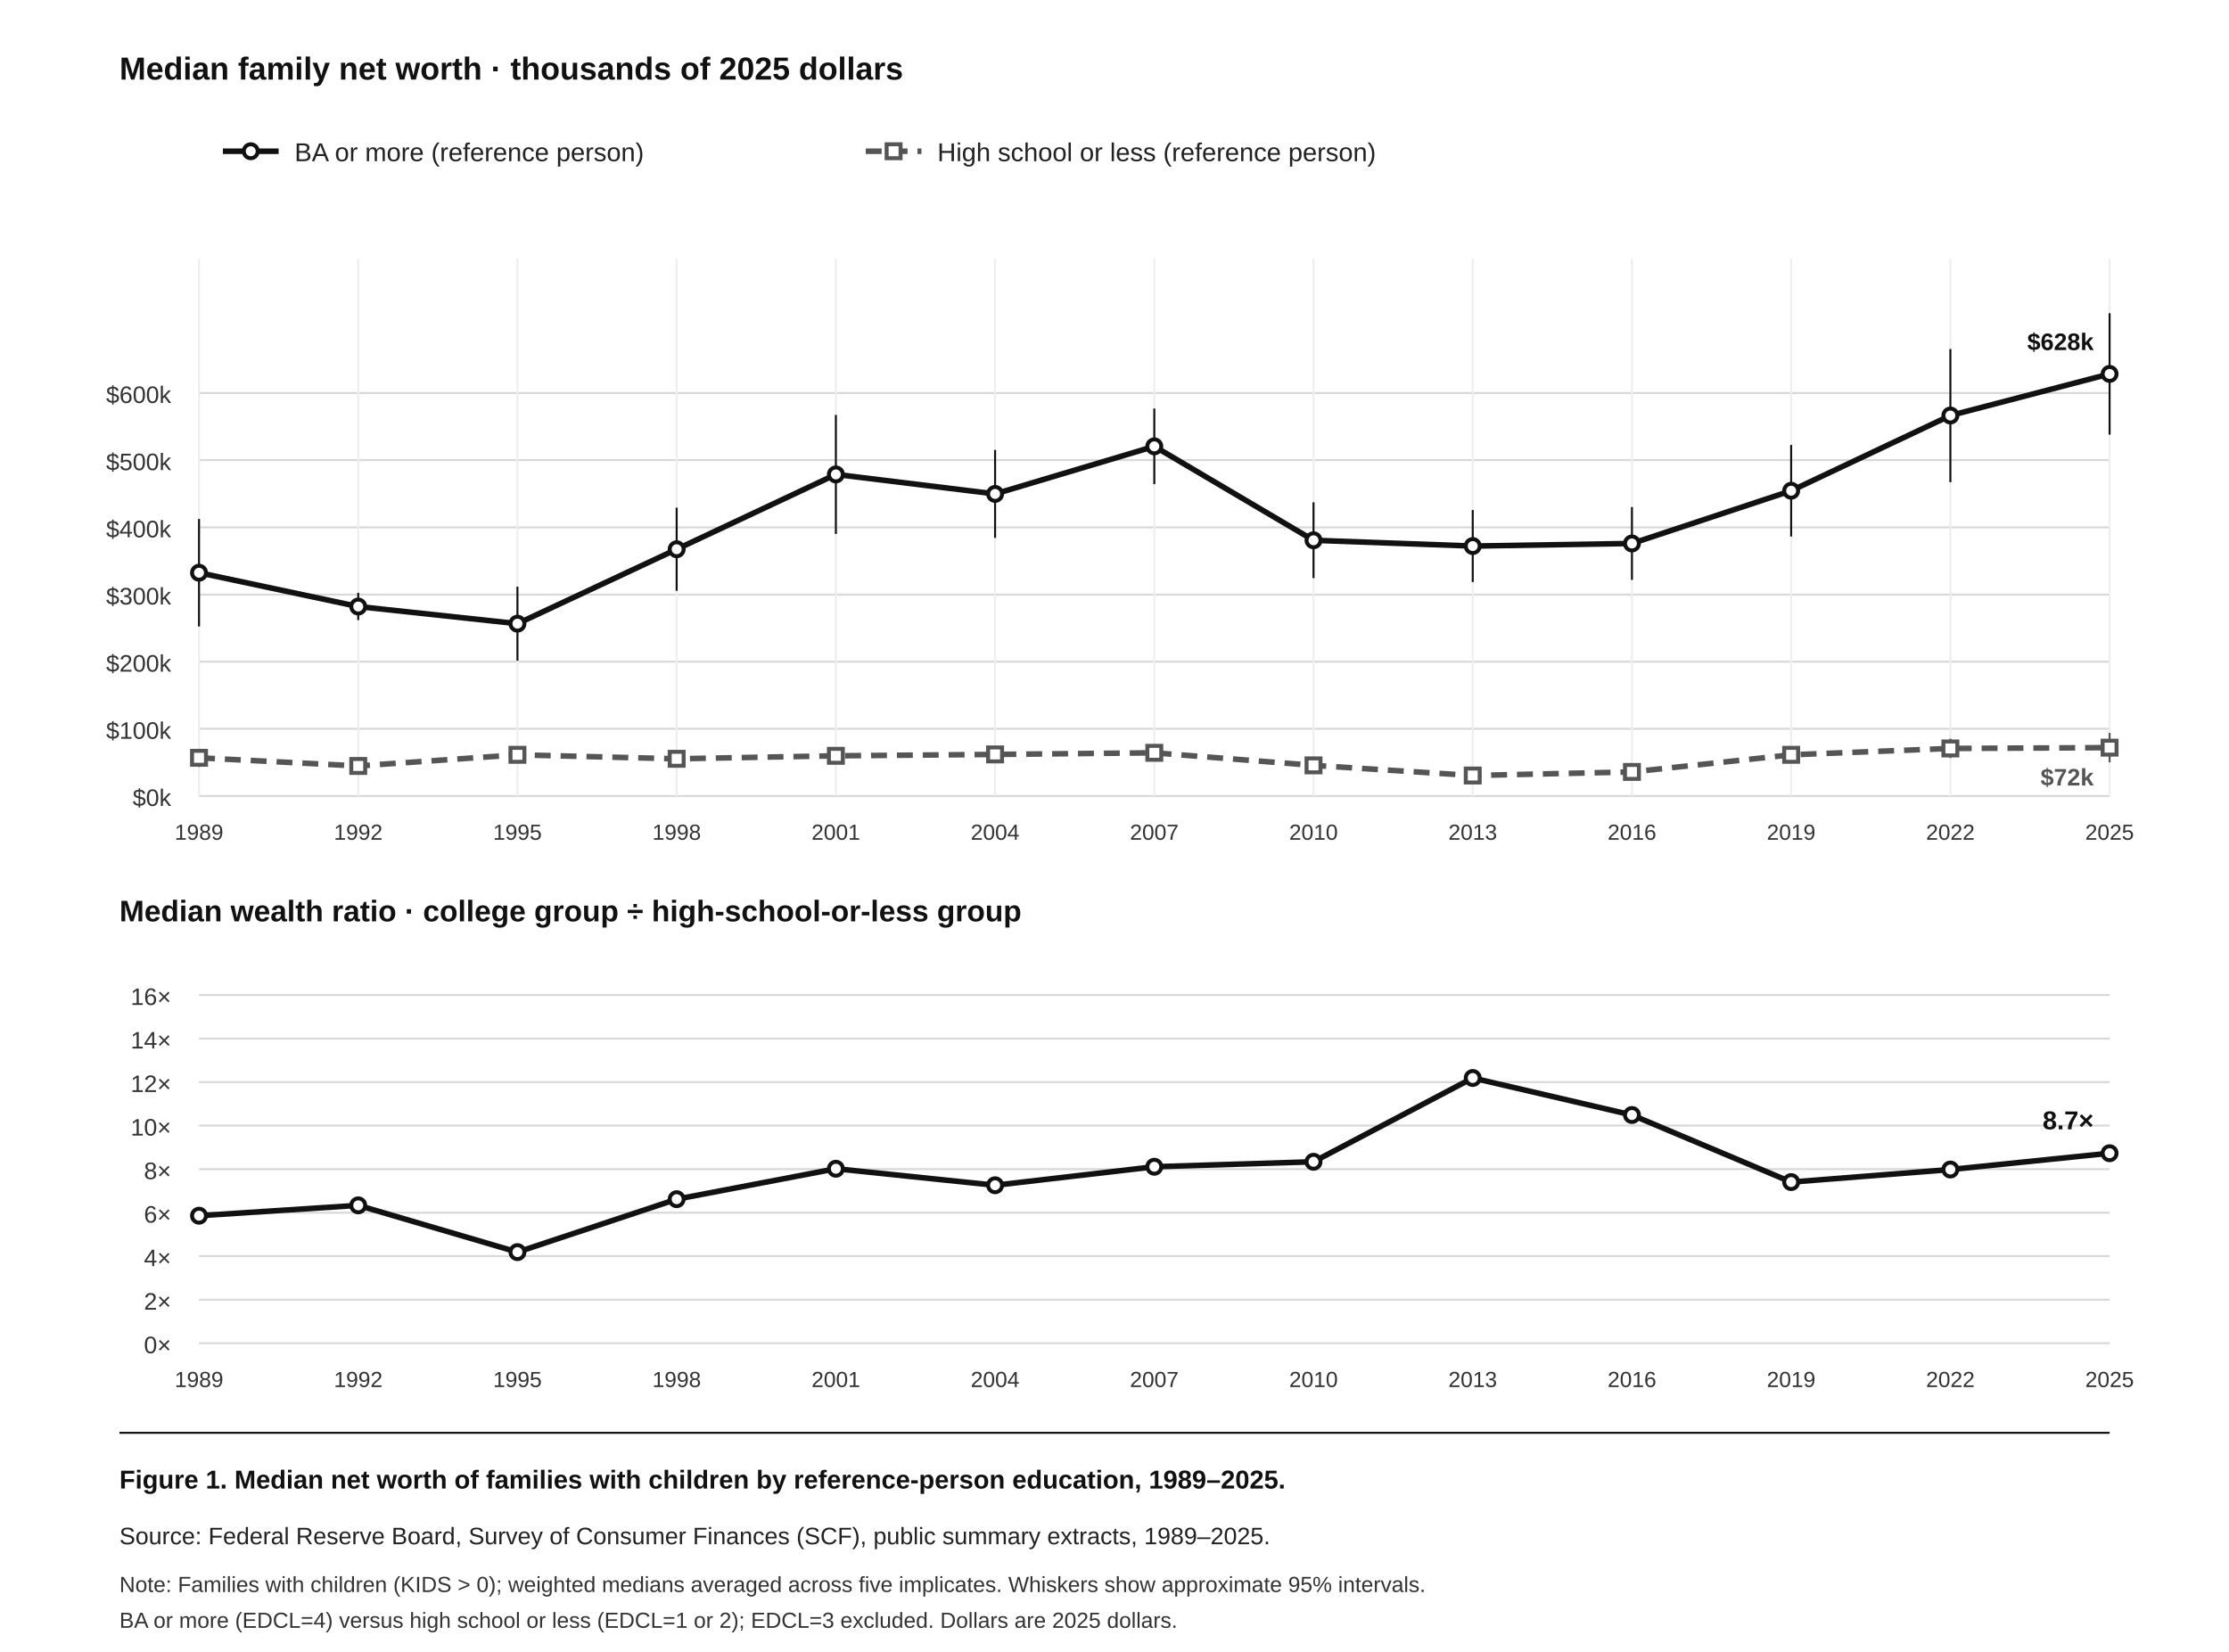
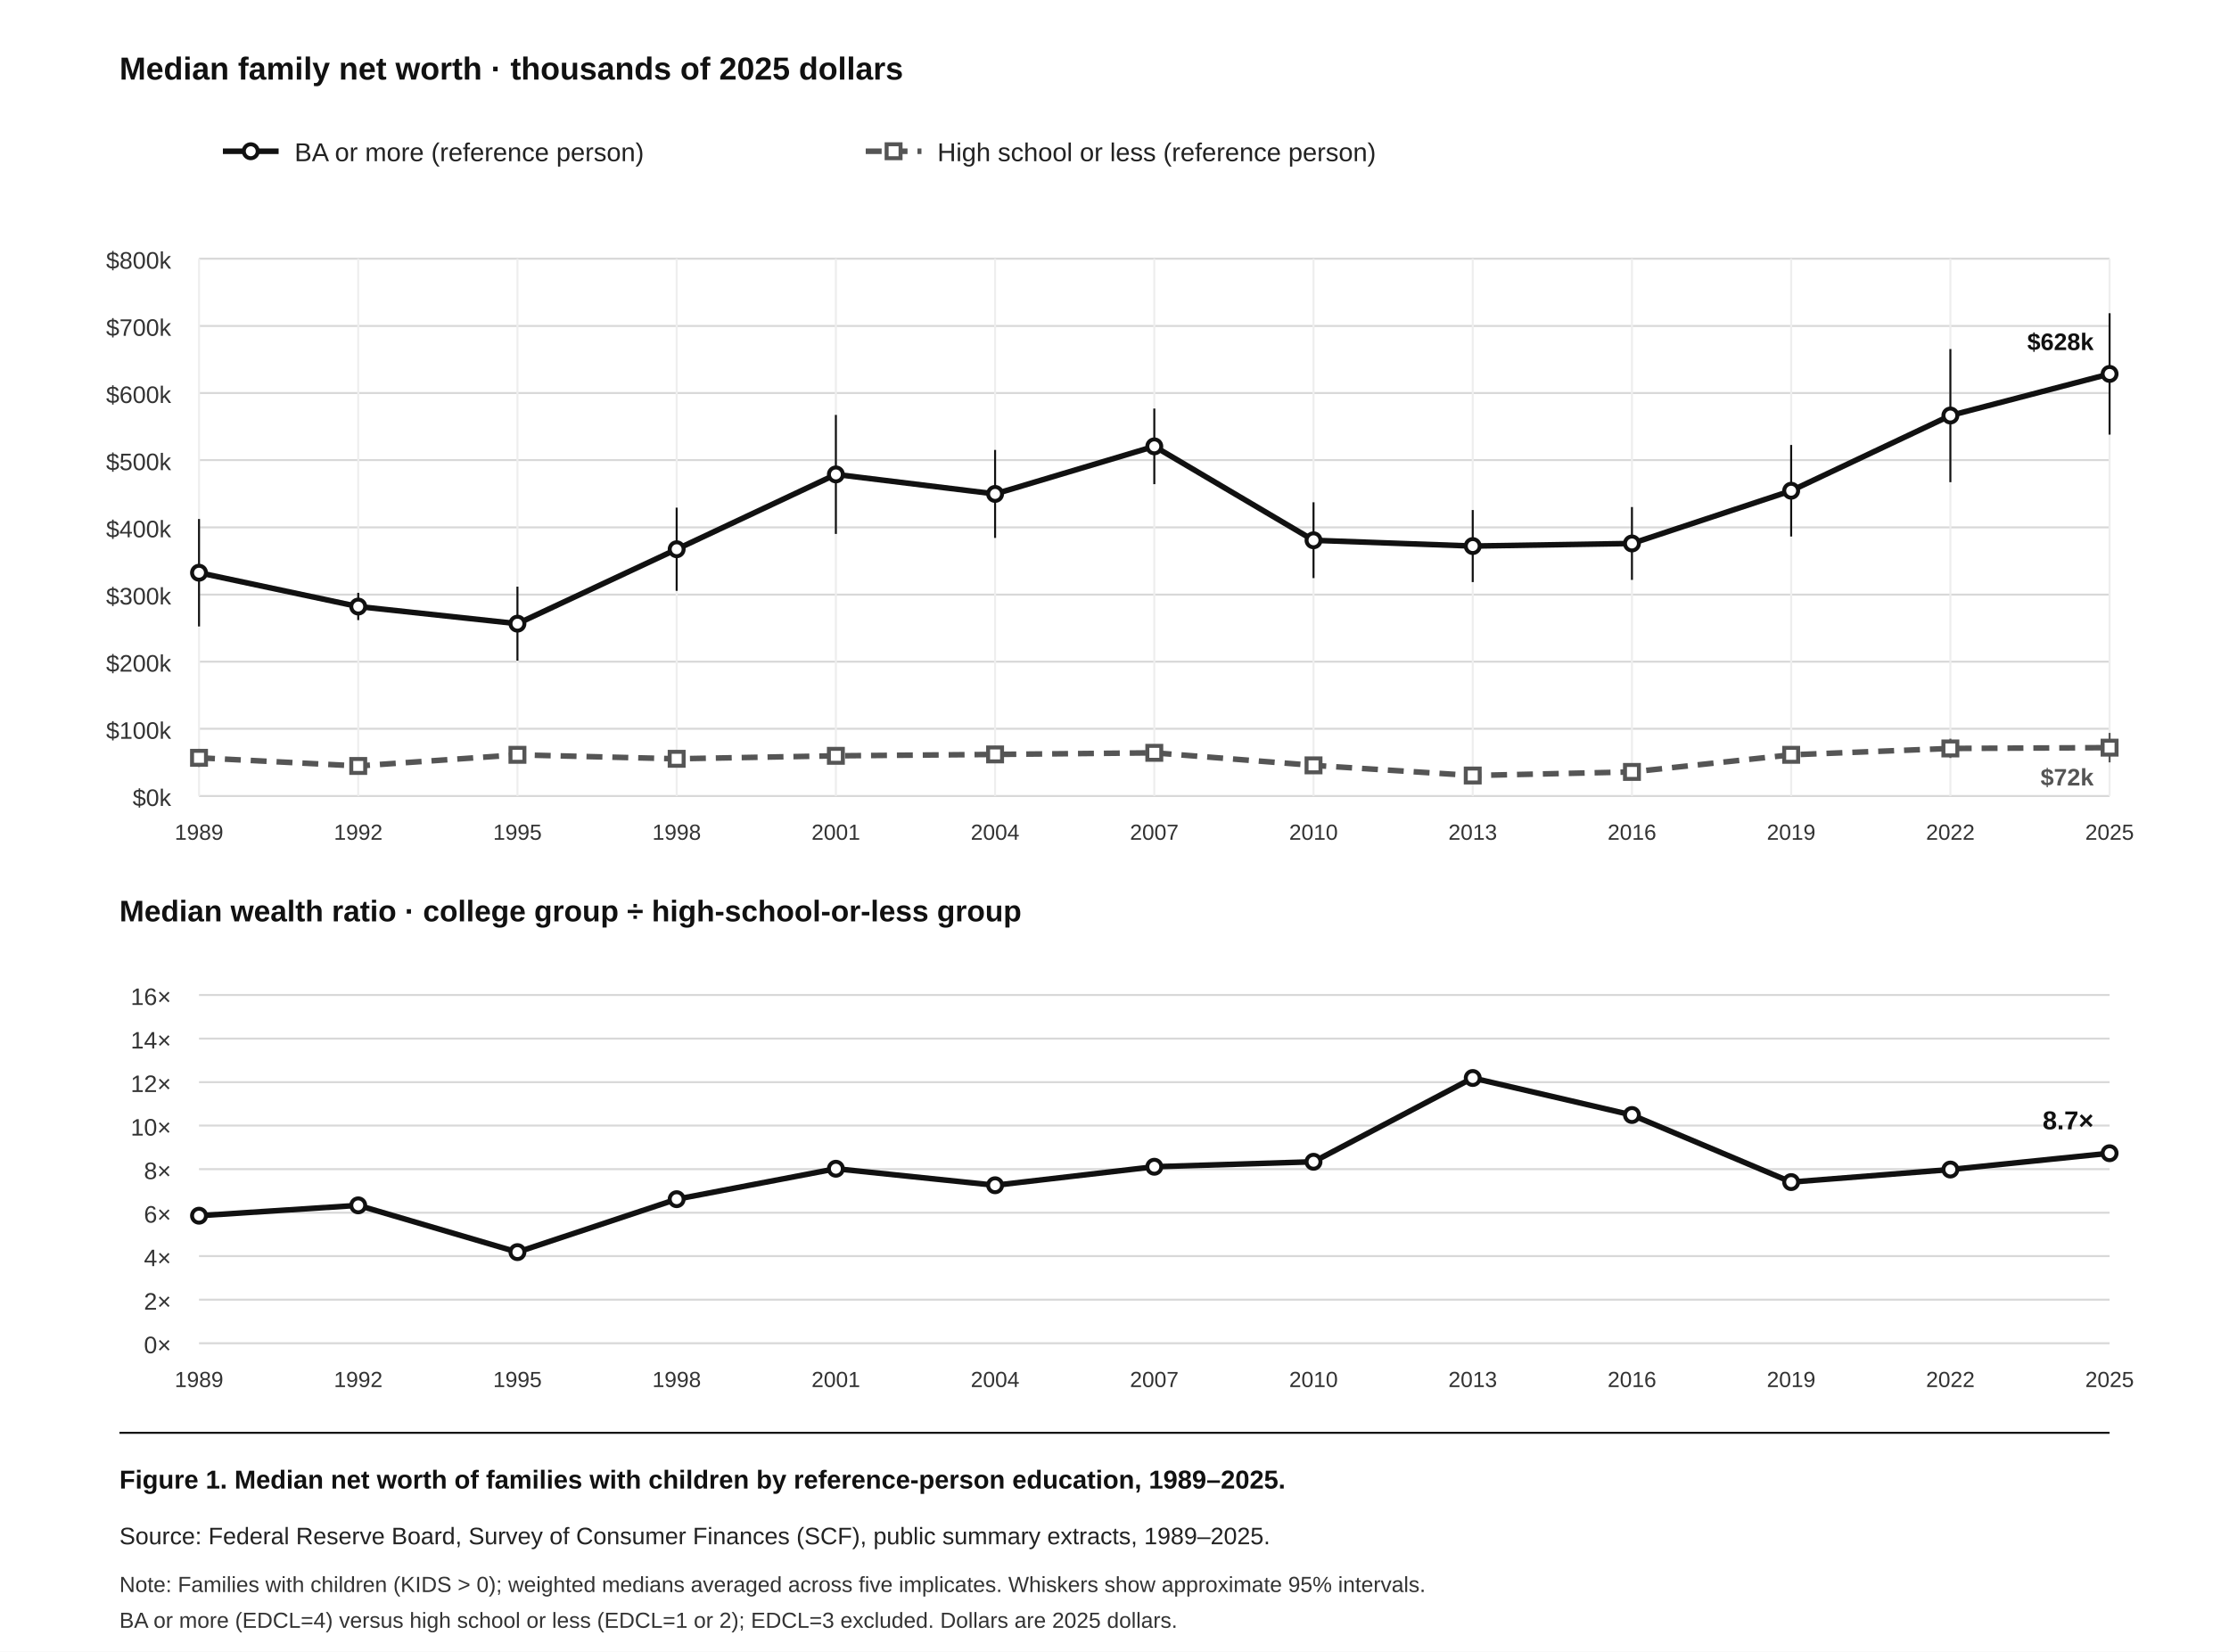
<svg xmlns="http://www.w3.org/2000/svg" width="1120" height="830" viewBox="0 0 1120 830">
  <rect width="100%" height="100%" fill="#FFFFFF" />
  <text x="60" y="40" font-family="Arial, Helvetica, sans-serif" font-size="16" fill="#111111" font-weight="bold" text-anchor="start">Median family net worth · thousands of 2025 dollars</text>
  <line x1="112" y1="76" x2="140" y2="76" stroke="#111111" stroke-width="2.8" />
  <circle cx="126" cy="76" r="3.5" fill="white" stroke="#111111" stroke-width="2" />
  <text x="148" y="81" font-family="Arial, Helvetica, sans-serif" font-size="13" fill="#222222" font-weight="normal" text-anchor="start">BA or more (reference person)</text>
  <line x1="435" y1="76" x2="463" y2="76" stroke="#555555" stroke-width="2.8" stroke-dasharray="8 5" />
  <rect x="445.5" y="72.5" width="7" height="7" fill="white" stroke="#555555" stroke-width="2" />
  <text x="471" y="81" font-family="Arial, Helvetica, sans-serif" font-size="13" fill="#222222" font-weight="normal" text-anchor="start">High school or less (reference person)</text>
  <line x1="100" y1="400.0" x2="1060" y2="400.0" stroke="#D8D8D8" />
  <text x="86" y="405.0" font-family="Arial, Helvetica, sans-serif" font-size="12" fill="#333333" font-weight="normal" text-anchor="end">$0k</text>
  <line x1="100" y1="366.2" x2="1060" y2="366.2" stroke="#D8D8D8" />
  <text x="86" y="371.25" font-family="Arial, Helvetica, sans-serif" font-size="12" fill="#333333" font-weight="normal" text-anchor="end">$100k</text>
  <line x1="100" y1="332.5" x2="1060" y2="332.5" stroke="#D8D8D8" />
  <text x="86" y="337.5" font-family="Arial, Helvetica, sans-serif" font-size="12" fill="#333333" font-weight="normal" text-anchor="end">$200k</text>
  <line x1="100" y1="298.8" x2="1060" y2="298.8" stroke="#D8D8D8" />
  <text x="86" y="303.75" font-family="Arial, Helvetica, sans-serif" font-size="12" fill="#333333" font-weight="normal" text-anchor="end">$300k</text>
  <line x1="100" y1="265.0" x2="1060" y2="265.0" stroke="#D8D8D8" />
  <text x="86" y="270.0" font-family="Arial, Helvetica, sans-serif" font-size="12" fill="#333333" font-weight="normal" text-anchor="end">$400k</text>
  <line x1="100" y1="231.2" x2="1060" y2="231.2" stroke="#D8D8D8" />
  <text x="86" y="236.25" font-family="Arial, Helvetica, sans-serif" font-size="12" fill="#333333" font-weight="normal" text-anchor="end">$500k</text>
  <line x1="100" y1="197.5" x2="1060" y2="197.5" stroke="#D8D8D8" />
  <text x="86" y="202.5" font-family="Arial, Helvetica, sans-serif" font-size="12" fill="#333333" font-weight="normal" text-anchor="end">$600k</text>
+   <line x1="100" y1="163.8" x2="1060" y2="163.8" stroke="#D8D8D8" />
+   <text x="86" y="168.75" font-family="Arial, Helvetica, sans-serif" font-size="12" fill="#333333" font-weight="normal" text-anchor="end">$700k</text>
+   <line x1="100" y1="130.0" x2="1060" y2="130.0" stroke="#D8D8D8" />
+   <text x="86" y="135.0" font-family="Arial, Helvetica, sans-serif" font-size="12" fill="#333333" font-weight="normal" text-anchor="end">$800k</text>
  <line x1="100.0" y1="130" x2="100.0" y2="400" stroke="#EEEEEE" />
  <text x="100.0" y="422" font-family="Arial, Helvetica, sans-serif" font-size="11" fill="#333333" font-weight="normal" text-anchor="middle">1989</text>
  <line x1="180.0" y1="130" x2="180.0" y2="400" stroke="#EEEEEE" />
  <text x="180.0" y="422" font-family="Arial, Helvetica, sans-serif" font-size="11" fill="#333333" font-weight="normal" text-anchor="middle">1992</text>
  <line x1="260.0" y1="130" x2="260.0" y2="400" stroke="#EEEEEE" />
  <text x="260.0" y="422" font-family="Arial, Helvetica, sans-serif" font-size="11" fill="#333333" font-weight="normal" text-anchor="middle">1995</text>
  <line x1="340.0" y1="130" x2="340.0" y2="400" stroke="#EEEEEE" />
  <text x="340.0" y="422" font-family="Arial, Helvetica, sans-serif" font-size="11" fill="#333333" font-weight="normal" text-anchor="middle">1998</text>
  <line x1="420.0" y1="130" x2="420.0" y2="400" stroke="#EEEEEE" />
  <text x="420.0" y="422" font-family="Arial, Helvetica, sans-serif" font-size="11" fill="#333333" font-weight="normal" text-anchor="middle">2001</text>
  <line x1="500.0" y1="130" x2="500.0" y2="400" stroke="#EEEEEE" />
  <text x="500.0" y="422" font-family="Arial, Helvetica, sans-serif" font-size="11" fill="#333333" font-weight="normal" text-anchor="middle">2004</text>
  <line x1="580.0" y1="130" x2="580.0" y2="400" stroke="#EEEEEE" />
  <text x="580.0" y="422" font-family="Arial, Helvetica, sans-serif" font-size="11" fill="#333333" font-weight="normal" text-anchor="middle">2007</text>
  <line x1="660.0" y1="130" x2="660.0" y2="400" stroke="#EEEEEE" />
  <text x="660.0" y="422" font-family="Arial, Helvetica, sans-serif" font-size="11" fill="#333333" font-weight="normal" text-anchor="middle">2010</text>
  <line x1="740.0" y1="130" x2="740.0" y2="400" stroke="#EEEEEE" />
  <text x="740.0" y="422" font-family="Arial, Helvetica, sans-serif" font-size="11" fill="#333333" font-weight="normal" text-anchor="middle">2013</text>
  <line x1="820.0" y1="130" x2="820.0" y2="400" stroke="#EEEEEE" />
  <text x="820.0" y="422" font-family="Arial, Helvetica, sans-serif" font-size="11" fill="#333333" font-weight="normal" text-anchor="middle">2016</text>
  <line x1="900.0" y1="130" x2="900.0" y2="400" stroke="#EEEEEE" />
  <text x="900.0" y="422" font-family="Arial, Helvetica, sans-serif" font-size="11" fill="#333333" font-weight="normal" text-anchor="middle">2019</text>
  <line x1="980.0" y1="130" x2="980.0" y2="400" stroke="#EEEEEE" />
  <text x="980.0" y="422" font-family="Arial, Helvetica, sans-serif" font-size="11" fill="#333333" font-weight="normal" text-anchor="middle">2022</text>
  <line x1="1060.0" y1="130" x2="1060.0" y2="400" stroke="#EEEEEE" />
  <text x="1060.0" y="422" font-family="Arial, Helvetica, sans-serif" font-size="11" fill="#333333" font-weight="normal" text-anchor="middle">2025</text>
  <line x1="100.0" y1="314.8" x2="100.0" y2="260.8" stroke="#111111" stroke-width="1" />
  <line x1="180.0" y1="311.6" x2="180.0" y2="297.9" stroke="#111111" stroke-width="1" />
  <line x1="260.0" y1="332.0" x2="260.0" y2="294.8" stroke="#111111" stroke-width="1" />
  <line x1="340.0" y1="296.9" x2="340.0" y2="255.1" stroke="#111111" stroke-width="1" />
  <line x1="420.0" y1="268.3" x2="420.0" y2="208.5" stroke="#111111" stroke-width="1" />
  <line x1="500.0" y1="270.3" x2="500.0" y2="226.1" stroke="#111111" stroke-width="1" />
  <line x1="580.0" y1="243.3" x2="580.0" y2="205.3" stroke="#111111" stroke-width="1" />
  <line x1="660.0" y1="290.5" x2="660.0" y2="252.4" stroke="#111111" stroke-width="1" />
  <line x1="740.0" y1="292.5" x2="740.0" y2="256.3" stroke="#111111" stroke-width="1" />
  <line x1="820.0" y1="291.4" x2="820.0" y2="254.8" stroke="#111111" stroke-width="1" />
  <line x1="900.0" y1="269.6" x2="900.0" y2="223.6" stroke="#111111" stroke-width="1" />
  <line x1="980.0" y1="242.3" x2="980.0" y2="175.4" stroke="#111111" stroke-width="1" />
  <line x1="1060.0" y1="218.4" x2="1060.0" y2="157.4" stroke="#111111" stroke-width="1" />
  <polyline points="100.0,287.8 180.0,304.8 260.0,313.4 340.0,276.0 420.0,238.4 500.0,248.2 580.0,224.3 660.0,271.5 740.0,274.4 820.0,273.1 900.0,246.6 980.0,208.8 1060.0,187.9" fill="none" stroke="#111111" stroke-width="2.8" />
  <circle cx="100.0" cy="287.8" r="3.5" fill="white" stroke="#111111" stroke-width="2" />
  <circle cx="180.0" cy="304.8" r="3.5" fill="white" stroke="#111111" stroke-width="2" />
  <circle cx="260.0" cy="313.4" r="3.5" fill="white" stroke="#111111" stroke-width="2" />
  <circle cx="340.0" cy="276.0" r="3.5" fill="white" stroke="#111111" stroke-width="2" />
  <circle cx="420.0" cy="238.4" r="3.5" fill="white" stroke="#111111" stroke-width="2" />
  <circle cx="500.0" cy="248.2" r="3.5" fill="white" stroke="#111111" stroke-width="2" />
  <circle cx="580.0" cy="224.3" r="3.5" fill="white" stroke="#111111" stroke-width="2" />
  <circle cx="660.0" cy="271.5" r="3.5" fill="white" stroke="#111111" stroke-width="2" />
  <circle cx="740.0" cy="274.4" r="3.5" fill="white" stroke="#111111" stroke-width="2" />
  <circle cx="820.0" cy="273.1" r="3.5" fill="white" stroke="#111111" stroke-width="2" />
  <circle cx="900.0" cy="246.6" r="3.5" fill="white" stroke="#111111" stroke-width="2" />
  <circle cx="980.0" cy="208.8" r="3.5" fill="white" stroke="#111111" stroke-width="2" />
  <circle cx="1060.0" cy="187.9" r="3.5" fill="white" stroke="#111111" stroke-width="2" />
  <line x1="100.0" y1="385.4" x2="100.0" y2="376.3" stroke="#555555" stroke-width="1" />
  <line x1="180.0" y1="387.9" x2="180.0" y2="381.9" stroke="#555555" stroke-width="1" />
  <line x1="260.0" y1="382.6" x2="260.0" y2="376.0" stroke="#555555" stroke-width="1" />
  <line x1="340.0" y1="385.0" x2="340.0" y2="377.5" stroke="#555555" stroke-width="1" />
  <line x1="420.0" y1="383.2" x2="420.0" y2="376.5" stroke="#555555" stroke-width="1" />
  <line x1="500.0" y1="382.1" x2="500.0" y2="376.1" stroke="#555555" stroke-width="1" />
  <line x1="580.0" y1="382.0" x2="580.0" y2="374.7" stroke="#555555" stroke-width="1" />
  <line x1="660.0" y1="386.9" x2="660.0" y2="382.3" stroke="#555555" stroke-width="1" />
  <line x1="740.0" y1="391.0" x2="740.0" y2="388.3" stroke="#555555" stroke-width="1" />
  <line x1="820.0" y1="389.2" x2="820.0" y2="386.5" stroke="#555555" stroke-width="1" />
  <line x1="900.0" y1="382.3" x2="900.0" y2="376.2" stroke="#555555" stroke-width="1" />
  <line x1="980.0" y1="380.9" x2="980.0" y2="371.2" stroke="#555555" stroke-width="1" />
  <line x1="1060.0" y1="383.1" x2="1060.0" y2="368.3" stroke="#555555" stroke-width="1" />
  <polyline points="100.0,380.8 180.0,384.9 260.0,379.3 340.0,381.3 420.0,379.8 500.0,379.1 580.0,378.3 660.0,384.6 740.0,389.7 820.0,387.9 900.0,379.3 980.0,376.1 1060.0,375.7" fill="none" stroke="#555555" stroke-width="2.8" stroke-dasharray="8 5" />
  <rect x="96.5" y="377.3" width="7" height="7" fill="white" stroke="#555555" stroke-width="2" />
  <rect x="176.5" y="381.4" width="7" height="7" fill="white" stroke="#555555" stroke-width="2" />
  <rect x="256.5" y="375.8" width="7" height="7" fill="white" stroke="#555555" stroke-width="2" />
  <rect x="336.5" y="377.8" width="7" height="7" fill="white" stroke="#555555" stroke-width="2" />
  <rect x="416.5" y="376.3" width="7" height="7" fill="white" stroke="#555555" stroke-width="2" />
  <rect x="496.5" y="375.6" width="7" height="7" fill="white" stroke="#555555" stroke-width="2" />
  <rect x="576.5" y="374.8" width="7" height="7" fill="white" stroke="#555555" stroke-width="2" />
  <rect x="656.5" y="381.1" width="7" height="7" fill="white" stroke="#555555" stroke-width="2" />
  <rect x="736.5" y="386.2" width="7" height="7" fill="white" stroke="#555555" stroke-width="2" />
  <rect x="816.5" y="384.4" width="7" height="7" fill="white" stroke="#555555" stroke-width="2" />
  <rect x="896.5" y="375.8" width="7" height="7" fill="white" stroke="#555555" stroke-width="2" />
  <rect x="976.5" y="372.6" width="7" height="7" fill="white" stroke="#555555" stroke-width="2" />
  <rect x="1056.5" y="372.2" width="7" height="7" fill="white" stroke="#555555" stroke-width="2" />
  <text x="1052.0" y="175.905" font-family="Arial, Helvetica, sans-serif" font-size="12" fill="#111111" font-weight="bold" text-anchor="end">$628k</text>
  <text x="1052.0" y="394.711" font-family="Arial, Helvetica, sans-serif" font-size="12" fill="#555555" font-weight="bold" text-anchor="end">$72k</text>
  <text x="60" y="463" font-family="Arial, Helvetica, sans-serif" font-size="15" fill="#111111" font-weight="bold" text-anchor="start">Median wealth ratio · college group ÷ high-school-or-less group</text>
  <line x1="100" y1="675.0" x2="1060" y2="675.0" stroke="#D8D8D8" />
  <text x="86" y="680.0" font-family="Arial, Helvetica, sans-serif" font-size="12" fill="#333333" font-weight="normal" text-anchor="end">0×</text>
  <line x1="100" y1="653.1" x2="1060" y2="653.1" stroke="#D8D8D8" />
  <text x="86" y="658.125" font-family="Arial, Helvetica, sans-serif" font-size="12" fill="#333333" font-weight="normal" text-anchor="end">2×</text>
  <line x1="100" y1="631.2" x2="1060" y2="631.2" stroke="#D8D8D8" />
  <text x="86" y="636.25" font-family="Arial, Helvetica, sans-serif" font-size="12" fill="#333333" font-weight="normal" text-anchor="end">4×</text>
  <line x1="100" y1="609.4" x2="1060" y2="609.4" stroke="#D8D8D8" />
  <text x="86" y="614.375" font-family="Arial, Helvetica, sans-serif" font-size="12" fill="#333333" font-weight="normal" text-anchor="end">6×</text>
  <line x1="100" y1="587.5" x2="1060" y2="587.5" stroke="#D8D8D8" />
  <text x="86" y="592.5" font-family="Arial, Helvetica, sans-serif" font-size="12" fill="#333333" font-weight="normal" text-anchor="end">8×</text>
  <line x1="100" y1="565.6" x2="1060" y2="565.6" stroke="#D8D8D8" />
  <text x="86" y="570.625" font-family="Arial, Helvetica, sans-serif" font-size="12" fill="#333333" font-weight="normal" text-anchor="end">10×</text>
  <line x1="100" y1="543.8" x2="1060" y2="543.8" stroke="#D8D8D8" />
  <text x="86" y="548.75" font-family="Arial, Helvetica, sans-serif" font-size="12" fill="#333333" font-weight="normal" text-anchor="end">12×</text>
  <line x1="100" y1="521.9" x2="1060" y2="521.9" stroke="#D8D8D8" />
  <text x="86" y="526.875" font-family="Arial, Helvetica, sans-serif" font-size="12" fill="#333333" font-weight="normal" text-anchor="end">14×</text>
  <line x1="100" y1="500.0" x2="1060" y2="500.0" stroke="#D8D8D8" />
  <text x="86" y="505.0" font-family="Arial, Helvetica, sans-serif" font-size="12" fill="#333333" font-weight="normal" text-anchor="end">16×</text>
  <polyline points="100.0,610.9 180.0,605.7 260.0,629.2 340.0,602.6 420.0,587.3 500.0,595.6 580.0,586.3 660.0,583.8 740.0,541.7 820.0,560.3 900.0,594.0 980.0,587.7 1060.0,579.5" fill="none" stroke="#111111" stroke-width="2.8" />
  <circle cx="100.0" cy="610.9" r="3.5" fill="white" stroke="#111111" stroke-width="2" />
  <text x="100.0" y="697" font-family="Arial, Helvetica, sans-serif" font-size="11" fill="#333333" font-weight="normal" text-anchor="middle">1989</text>
  <circle cx="180.0" cy="605.7" r="3.5" fill="white" stroke="#111111" stroke-width="2" />
  <text x="180.0" y="697" font-family="Arial, Helvetica, sans-serif" font-size="11" fill="#333333" font-weight="normal" text-anchor="middle">1992</text>
  <circle cx="260.0" cy="629.2" r="3.5" fill="white" stroke="#111111" stroke-width="2" />
  <text x="260.0" y="697" font-family="Arial, Helvetica, sans-serif" font-size="11" fill="#333333" font-weight="normal" text-anchor="middle">1995</text>
  <circle cx="340.0" cy="602.6" r="3.5" fill="white" stroke="#111111" stroke-width="2" />
  <text x="340.0" y="697" font-family="Arial, Helvetica, sans-serif" font-size="11" fill="#333333" font-weight="normal" text-anchor="middle">1998</text>
  <circle cx="420.0" cy="587.3" r="3.5" fill="white" stroke="#111111" stroke-width="2" />
  <text x="420.0" y="697" font-family="Arial, Helvetica, sans-serif" font-size="11" fill="#333333" font-weight="normal" text-anchor="middle">2001</text>
  <circle cx="500.0" cy="595.6" r="3.5" fill="white" stroke="#111111" stroke-width="2" />
  <text x="500.0" y="697" font-family="Arial, Helvetica, sans-serif" font-size="11" fill="#333333" font-weight="normal" text-anchor="middle">2004</text>
  <circle cx="580.0" cy="586.3" r="3.5" fill="white" stroke="#111111" stroke-width="2" />
  <text x="580.0" y="697" font-family="Arial, Helvetica, sans-serif" font-size="11" fill="#333333" font-weight="normal" text-anchor="middle">2007</text>
  <circle cx="660.0" cy="583.8" r="3.5" fill="white" stroke="#111111" stroke-width="2" />
  <text x="660.0" y="697" font-family="Arial, Helvetica, sans-serif" font-size="11" fill="#333333" font-weight="normal" text-anchor="middle">2010</text>
  <circle cx="740.0" cy="541.7" r="3.5" fill="white" stroke="#111111" stroke-width="2" />
  <text x="740.0" y="697" font-family="Arial, Helvetica, sans-serif" font-size="11" fill="#333333" font-weight="normal" text-anchor="middle">2013</text>
  <circle cx="820.0" cy="560.3" r="3.5" fill="white" stroke="#111111" stroke-width="2" />
  <text x="820.0" y="697" font-family="Arial, Helvetica, sans-serif" font-size="11" fill="#333333" font-weight="normal" text-anchor="middle">2016</text>
  <circle cx="900.0" cy="594.0" r="3.5" fill="white" stroke="#111111" stroke-width="2" />
  <text x="900.0" y="697" font-family="Arial, Helvetica, sans-serif" font-size="11" fill="#333333" font-weight="normal" text-anchor="middle">2019</text>
  <circle cx="980.0" cy="587.7" r="3.5" fill="white" stroke="#111111" stroke-width="2" />
  <text x="980.0" y="697" font-family="Arial, Helvetica, sans-serif" font-size="11" fill="#333333" font-weight="normal" text-anchor="middle">2022</text>
  <circle cx="1060.0" cy="579.5" r="3.5" fill="white" stroke="#111111" stroke-width="2" />
  <text x="1060.0" y="697" font-family="Arial, Helvetica, sans-serif" font-size="11" fill="#333333" font-weight="normal" text-anchor="middle">2025</text>
  <text x="1052.0" y="567.486" font-family="Arial, Helvetica, sans-serif" font-size="13" fill="#111111" font-weight="bold" text-anchor="end">8.7×</text>
  <line x1="60" y1="720" x2="1060" y2="720" stroke="#111111" stroke-width="1" />
  <text x="60" y="748" font-family="Arial, Helvetica, sans-serif" font-size="13" fill="#111111" font-weight="bold" text-anchor="start">Figure 1. Median net worth of families with children by reference-person education, 1989–2025.</text>
  <text x="60" y="776" font-family="Arial, Helvetica, sans-serif" font-size="12" fill="#222222" font-weight="normal" text-anchor="start">Source: Federal Reserve Board, Survey of Consumer Finances (SCF), public summary extracts, 1989–2025.</text>
  <text x="60" y="800" font-family="Arial, Helvetica, sans-serif" font-size="11" fill="#333333" font-weight="normal" text-anchor="start">Note: Families with children (KIDS &gt; 0); weighted medians averaged across five implicates. Whiskers show approximate 95% intervals.</text>
  <text x="60" y="818" font-family="Arial, Helvetica, sans-serif" font-size="11" fill="#333333" font-weight="normal" text-anchor="start">BA or more (EDCL=4) versus high school or less (EDCL=1 or 2); EDCL=3 excluded. Dollars are 2025 dollars.</text>
</svg>
